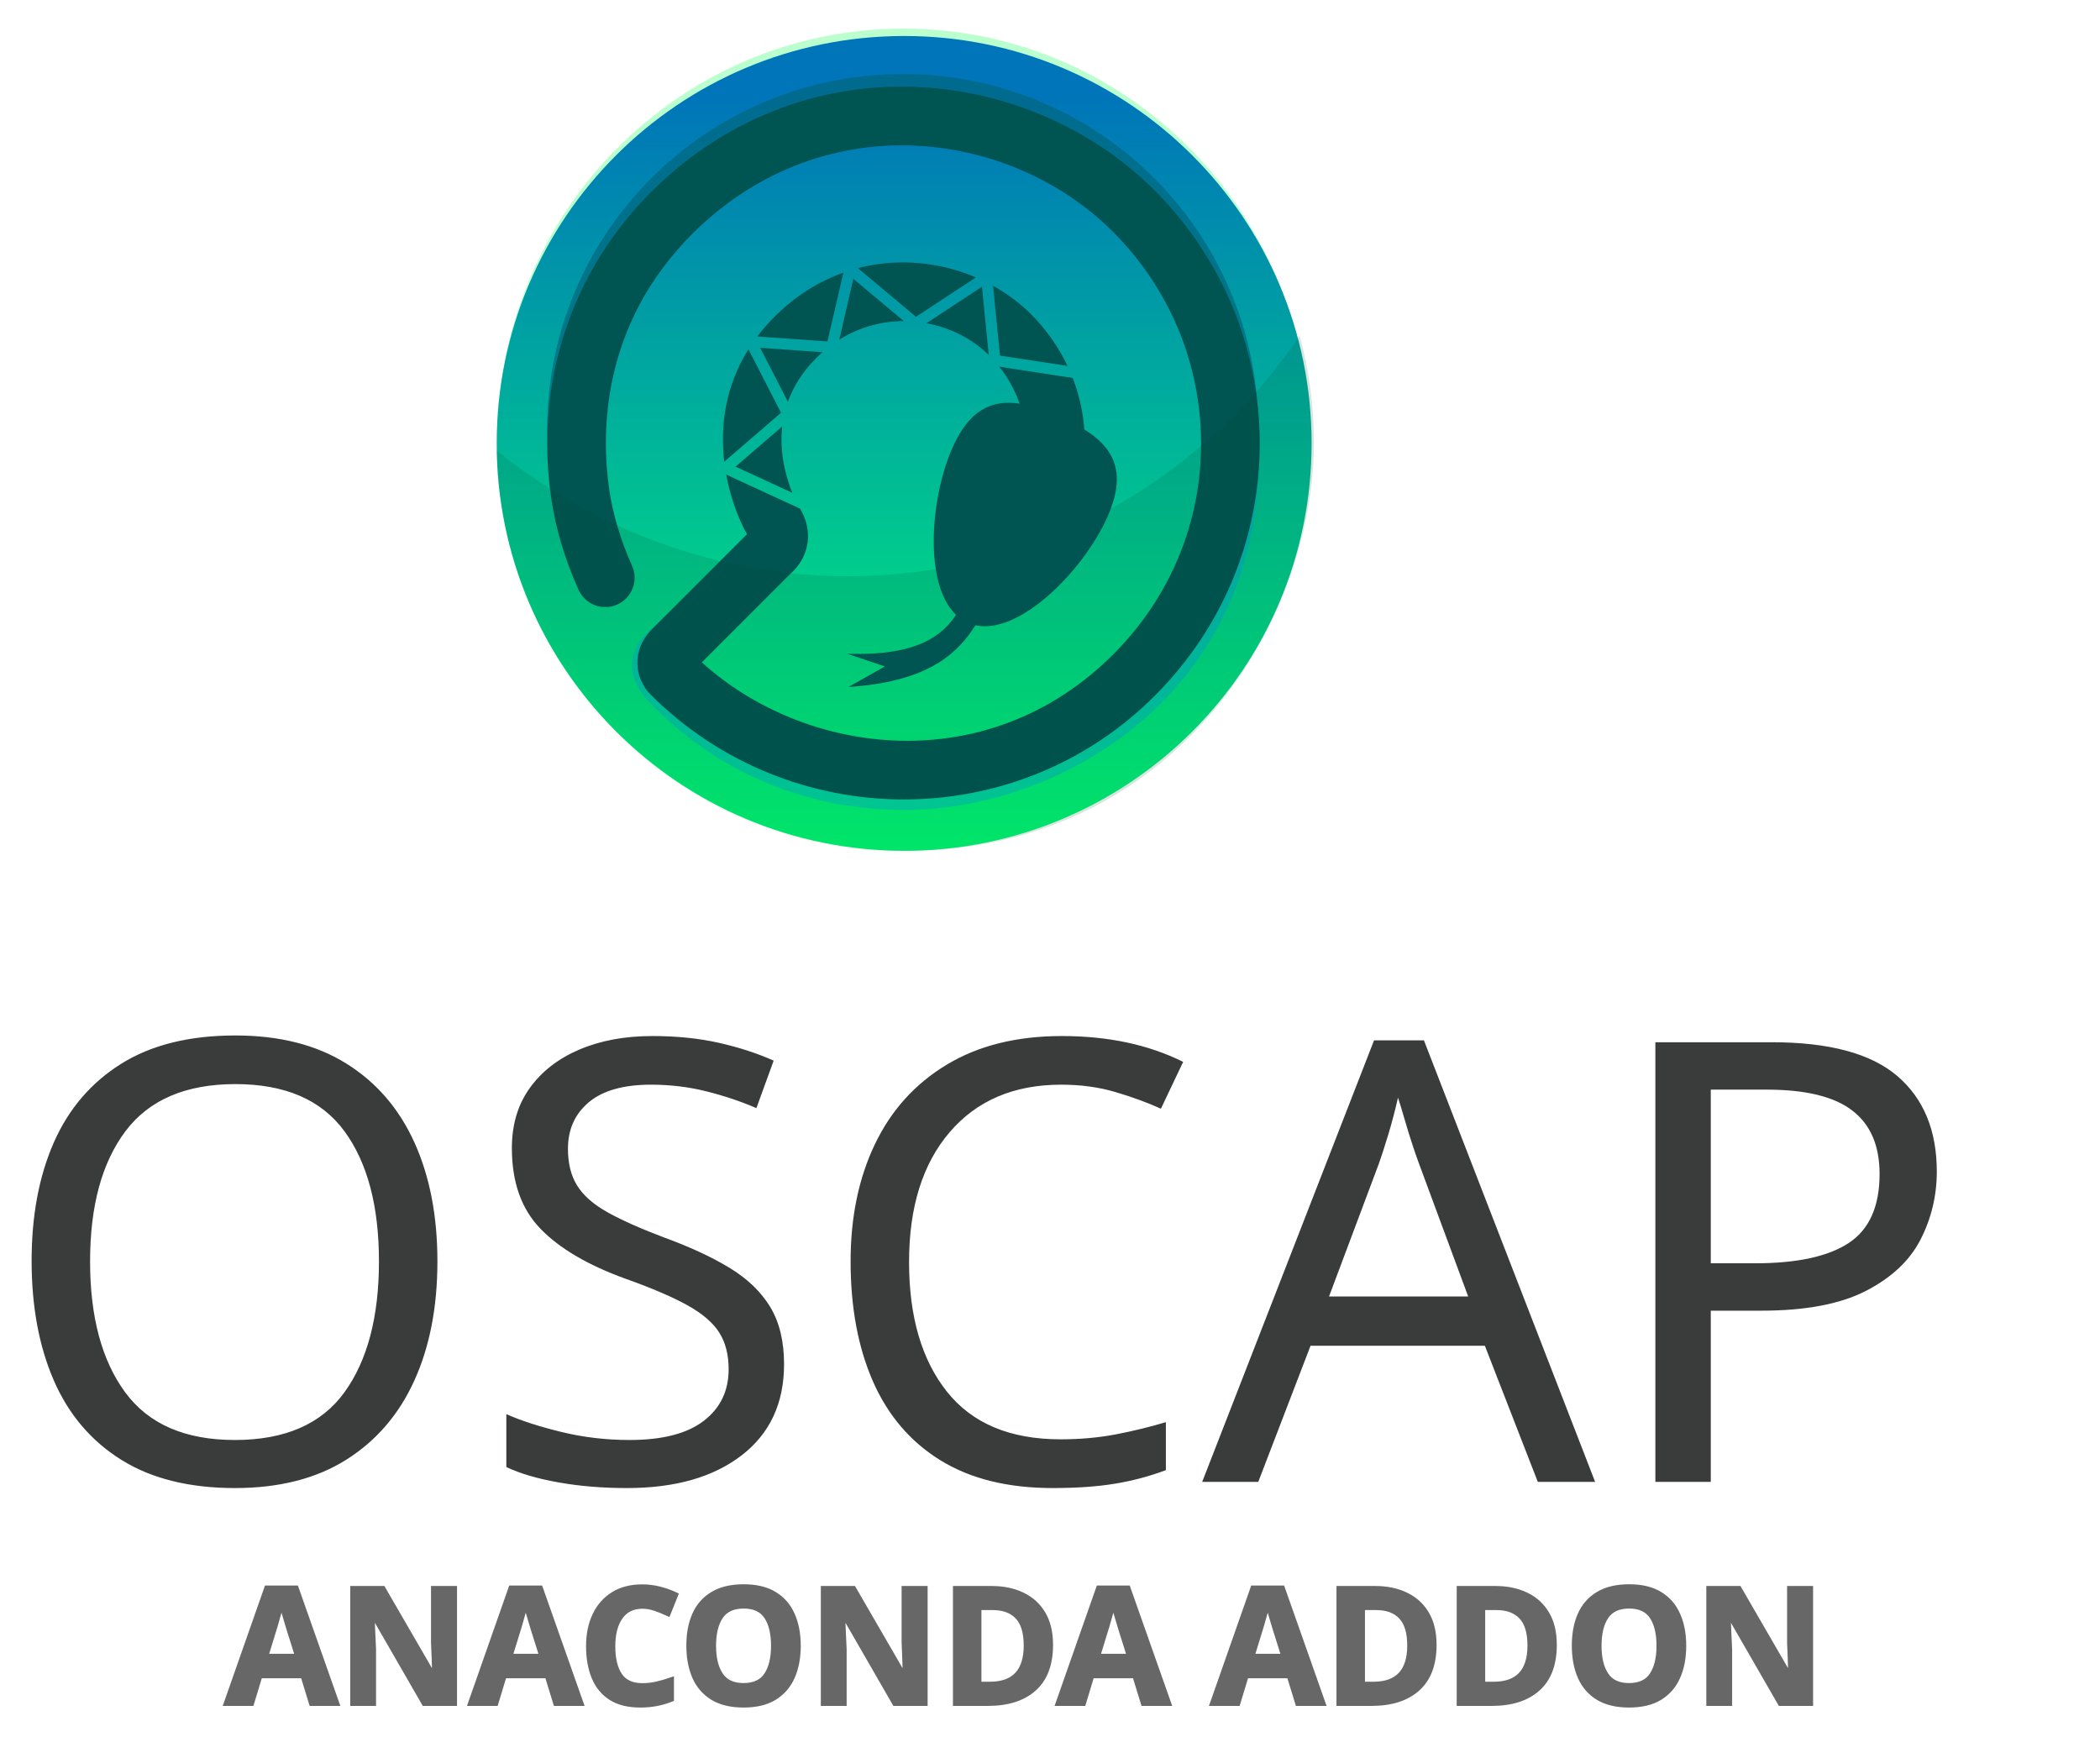
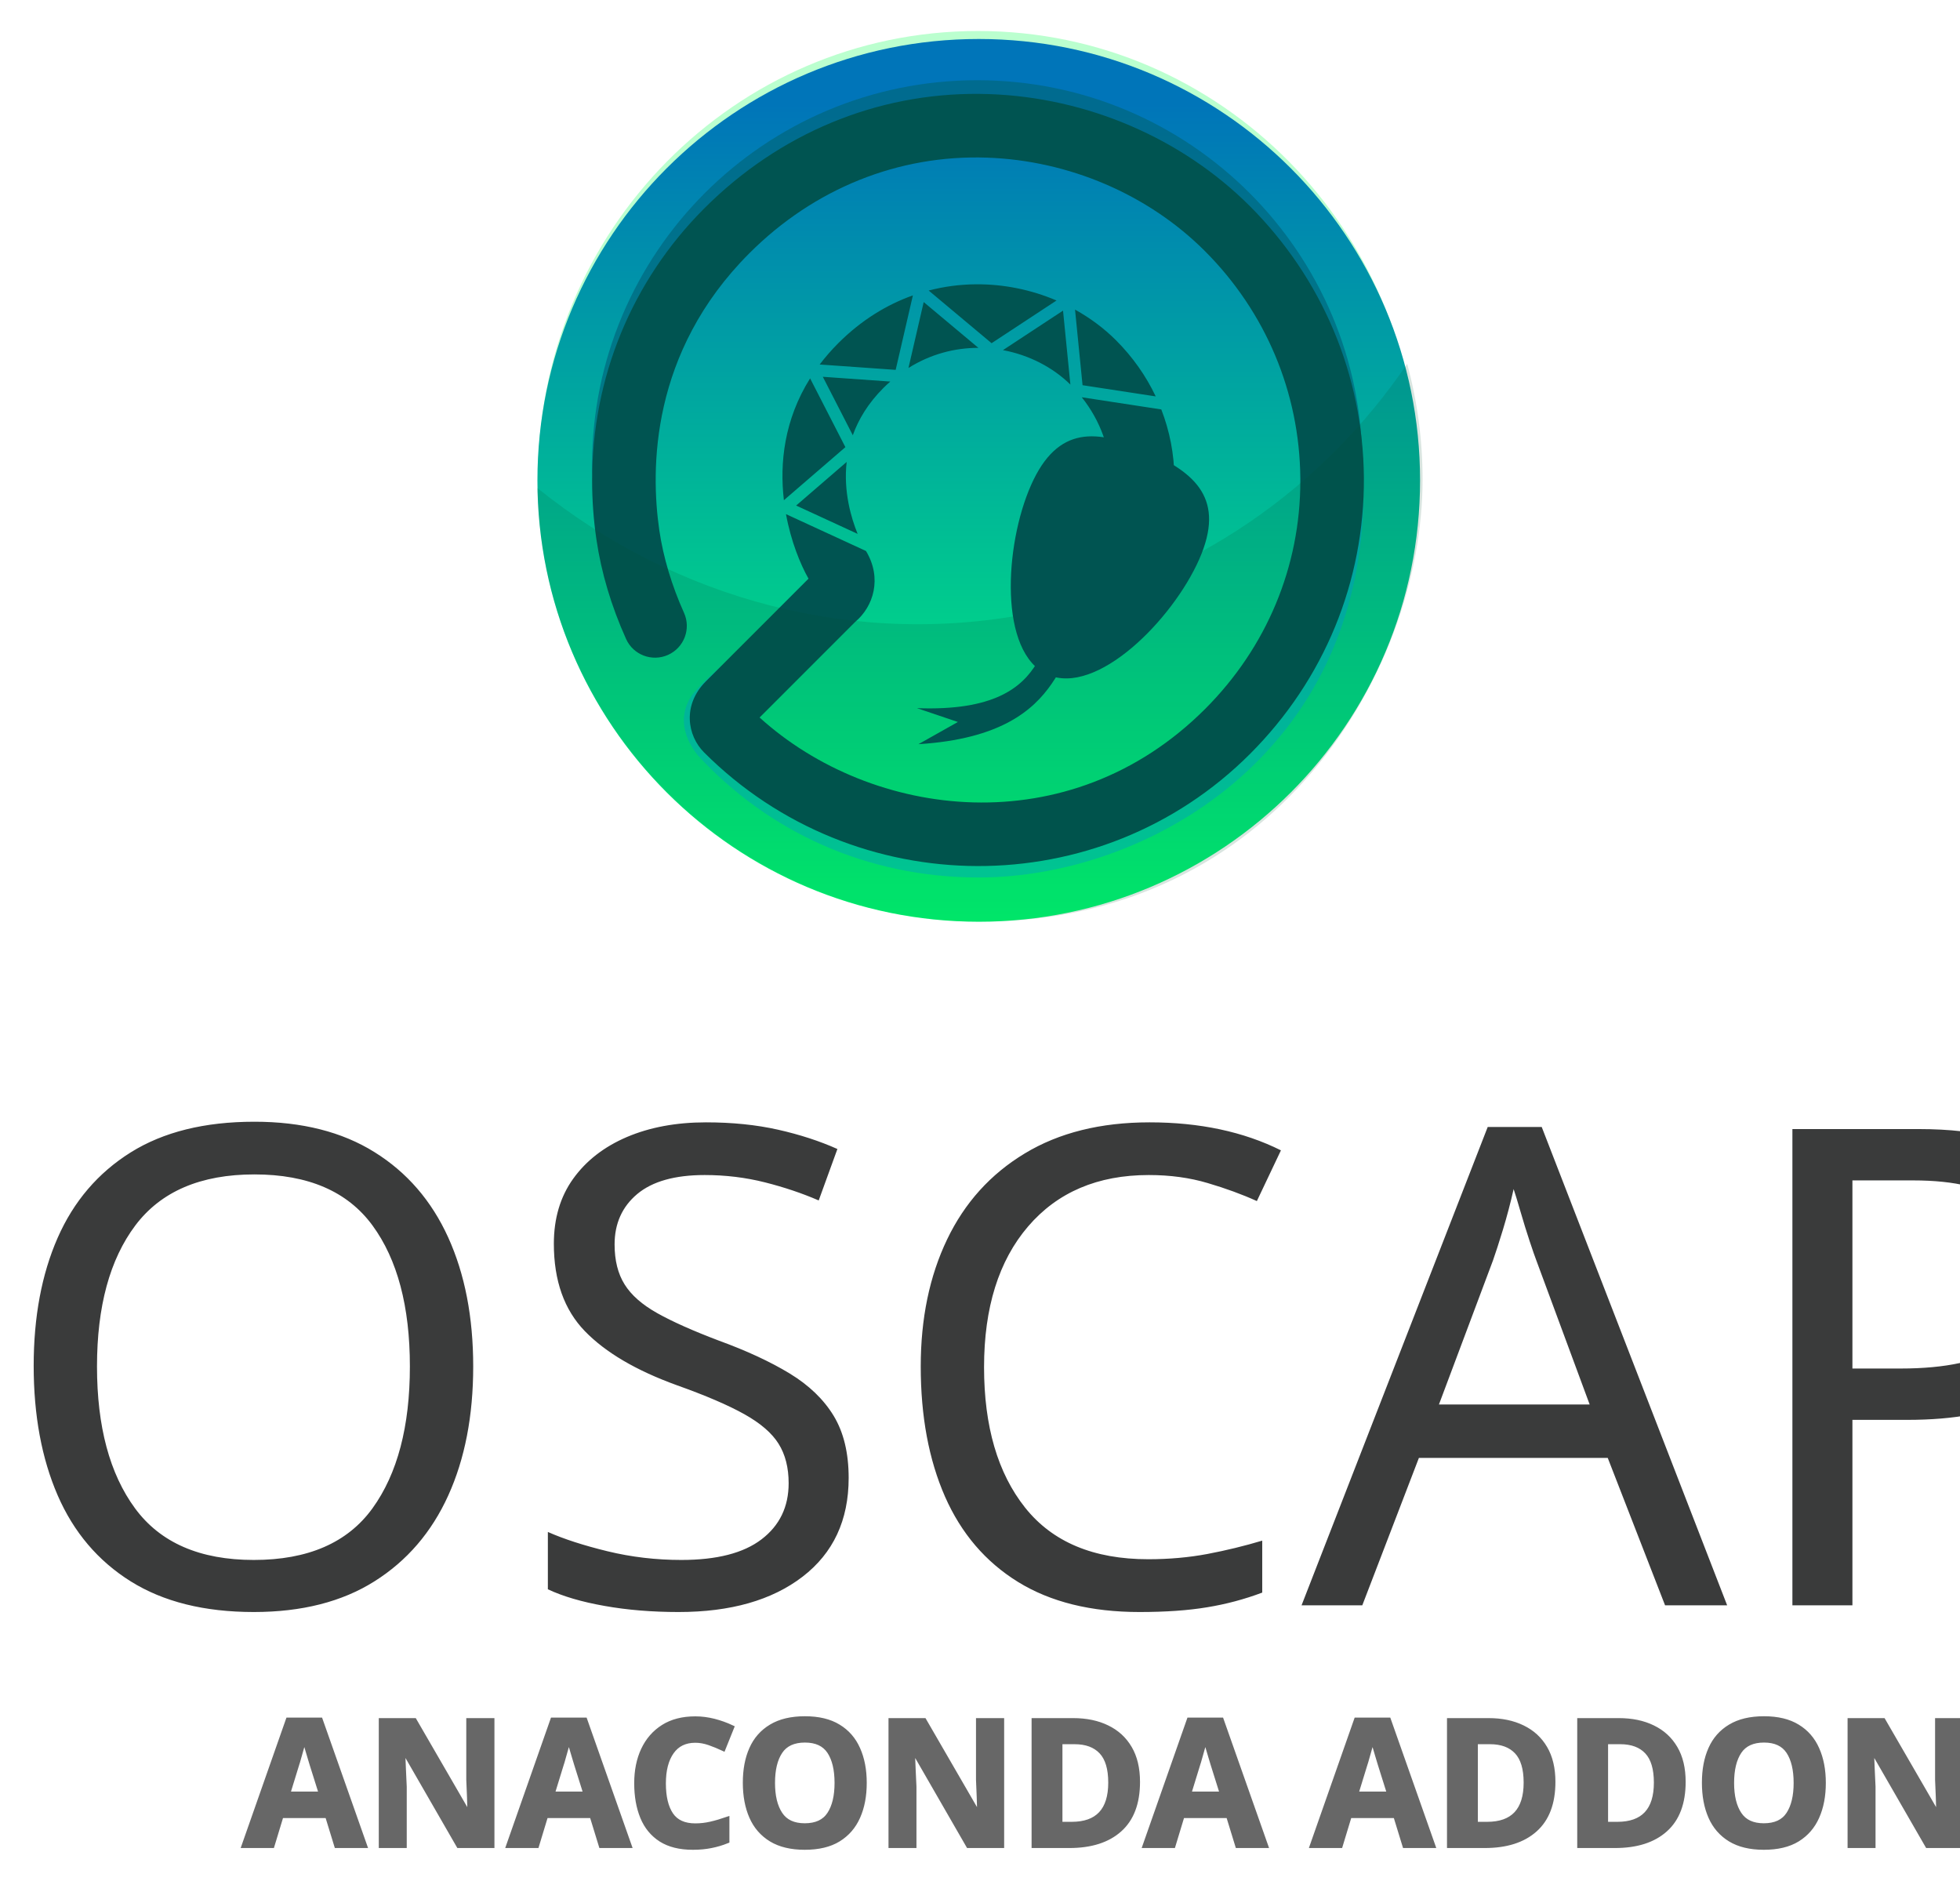
- <svg xmlns="http://www.w3.org/2000/svg" xmlns:xlink="http://www.w3.org/1999/xlink" version="1.1" width="366.996" height="303.548" viewBox="0 0 344.058 284.577" id="Layer_1" xml:space="preserve">
+ <svg xmlns="http://www.w3.org/2000/svg" xmlns:xlink="http://www.w3.org/1999/xlink" version="1.1" width="316.242" height="303.459" viewBox="0 0 296.476 284.493" id="Layer_1" xml:space="preserve">
  <defs id="defs47">
    <linearGradient xlink:href="#linearGradient5108" id="linearGradient5214" gradientUnits="userSpaceOnUse" gradientTransform="matrix(1.543449,0,0,1.543449,-974.3457,-49.67558)" x1="756.749" y1="61.417" x2="756.749" y2="280.283" />
    <linearGradient gradientTransform="matrix(1,0,0,-1,-168,-249)" gradientUnits="userSpaceOnUse" id="linearGradient5108" y2="-594.351" x2="348.174" y1="-266.701" x1="348.174">
      <stop offset="0" style="stop-color:#0075b9;stop-opacity:1" id="stop5110" />
      <stop offset="1" style="stop-color:#00ff73;stop-opacity:1" id="stop5112" />
    </linearGradient>
  </defs>
-   <text xml:space="preserve" style="font-style:normal;font-weight:normal;line-height:0%;font-family:sans-serif;letter-spacing:0px;word-spacing:0px;fill:#676767;fill-opacity:1;stroke:#676767;stroke-width:0.635px;stroke-linecap:butt;stroke-linejoin:miter;stroke-opacity:1" x="36.938" y="279.195" id="text4365">
-     <tspan x="36.938" y="279.195" id="tspan4369" style="font-style:normal;font-variant:normal;font-weight:600;font-stretch:normal;font-size:26.624px;line-height:125%;font-family:Titillium;-inkscape-font-specification:'Titillium Semi-Bold';fill:#676767;fill-opacity:1;stroke:#676767;stroke-width:0.635px;stroke-opacity:1">ANACONDA ADDON</tspan>
+   <text xml:space="preserve" style="font-style:normal;font-weight:normal;line-height:0%;font-family:sans-serif;letter-spacing:0px;word-spacing:0px;fill:#676767;fill-opacity:1;stroke:#676767;stroke-width:0.635px;stroke-linecap:butt;stroke-linejoin:miter;stroke-opacity:1" x="36.853" y="279.195" id="text4365">
+     <tspan x="36.853" y="279.195" id="tspan4369" style="font-style:normal;font-variant:normal;font-weight:600;font-stretch:normal;font-size:26.624px;line-height:125%;font-family:Titillium;-inkscape-font-specification:'Titillium Semi-Bold';fill:#676767;fill-opacity:1;stroke:#676767;stroke-width:0.635px;stroke-opacity:1">ANACONDA ADDON</tspan>
  </text>
-   <text xml:space="preserve" style="font-style:normal;font-weight:normal;line-height:0%;font-family:sans-serif;letter-spacing:0px;word-spacing:0px;fill:#3a3b3b;fill-opacity:1;stroke:none;stroke-width:1px;stroke-linecap:butt;stroke-linejoin:miter;stroke-opacity:1" x="-0.978" y="242.8" id="text4373">
-     <tspan id="tspan4375" x="-0.978" y="242.8" style="font-style:normal;font-variant:normal;font-weight:normal;font-stretch:normal;font-size:100.888px;line-height:10;font-family:Titillium;-inkscape-font-specification:Titillium;fill:#3a3b3b;fill-opacity:1">OSCAP</tspan>
+   <text xml:space="preserve" style="font-style:normal;font-weight:normal;line-height:0%;font-family:sans-serif;letter-spacing:0px;word-spacing:0px;fill:#3a3b3b;fill-opacity:1;stroke:none;stroke-width:1px;stroke-linecap:butt;stroke-linejoin:miter;stroke-opacity:1" x="-1.063" y="242.8" id="text4373">
+     <tspan id="tspan4375" x="-1.063" y="242.8" style="font-style:normal;font-variant:normal;font-weight:normal;font-stretch:normal;font-size:100.888px;line-height:10;font-family:Titillium;-inkscape-font-specification:Titillium;fill:#3a3b3b;fill-opacity:1">OSCAP</tspan>
  </text>
-   <g transform="matrix(0.3641671,0,0,0.3641671,75.87254,-0.7849148)" id="g5276-0-8">
+   <g transform="matrix(0.3641671,0,0,0.3641671,75.78702,-0.7849148)" id="g5276-0-8">
    <path style="fill:#bbffcf;fill-opacity:1" id="path5-2-4-0" d="m 198.1,15.027 c -100.908,0 -182.732,82.919 -182.732,185.191 0,3.499 0.326,6.91 0.526,10.358 5.324,-97.419 84.747,-174.827 182.203,-174.827 97.465,0 176.873,77.406 182.218,174.827 0.176,-3.449 0.506,-6.859 0.506,-10.358 C 380.811,97.95 299.009,15.027 198.1,15.027 Z" />
    <path style="opacity:1;fill:url(#linearGradient5214);fill-opacity:1;fill-rule:nonzero;stroke:none;stroke-width:3;stroke-linejoin:round;stroke-miterlimit:4;stroke-dasharray:none;stroke-opacity:1" d="M 198.427,18.352 A 183.31,183.31 0 0 0 15.119,201.661 183.31,183.31 0 0 0 198.427,384.973 183.31,183.31 0 0 0 381.739,201.661 183.31,183.31 0 0 0 198.427,18.352 Z" id="path4390-0-1-0" />
    <path d="m 197.793,45.026 c 86.508,0 156.923,68.642 159.842,154.442 0.034,-1.344 0.143,-2.664 0.143,-4.011 0,-88.36 -71.604,-159.983 -159.986,-159.983 -88.343,0 -159.988,71.629 -159.988,159.983 0,1.603 0.082,3.19 0.12,4.767 C 40.46,114.091 111.049,45.026 197.793,45.026 Z" id="path16-1-3-2" style="opacity:0.7;fill:#00667e;fill-opacity:1" />
    <path style="opacity:0.6;fill:#0095ff;fill-opacity:0.536" id="path20-5-6-2" d="m 198.429,357.066 c -43.885,0 -83.619,-17.696 -112.482,-46.329 -5.919,-6.689 5.979,-32.322 5.979,-32.322 0,0 -10.468,8.916 -13.21,13.381 -5.214,8.529 -2.427,17.213 2.96,23.992 29.198,31.781 70.188,50.81 116.757,50.81 69.806,0 159.79,-51.363 159.79,-160.365 C 322.897,267.417 253.943,356.639 198.429,357.066 Z" />
    <g id="g5279-4-8-2-4" transform="matrix(1.785213,0,0,1.785213,-250.1089,-148.3295)" style="fill:#005451;fill-opacity:1">
      <g id="g5303-9-0-0-6" style="fill:#005451;fill-opacity:1">
        <path id="path5305-7-7-5-7" transform="matrix(0.5601574,0,0,0.5601574,358.8931,83.08742)" d="m -191.957,41.148 c -42.656,-0.376 -83.056,16.401 -114.156,47.5 -30.27,30.268 -46.646,70.521 -46.646,113.121 0,8.085 0.593,16.244 1.793,24.445 2.005,13.7 6.134,27.607 12.309,41.312 2.985,6.646 10.805,9.61 17.449,6.621 6.653,-2.994 9.617,-10.813 6.623,-17.461 -5.091,-11.297 -8.637,-23.165 -10.258,-34.285 -3.681,-25.313 -3.741,-73.936 37.412,-115.076 26.86,-26.871 61.927,-40.97 98.711,-39.697 34.015,1.173 66.993,15.305 90.461,38.771 25.266,25.268 39.356,58.755 39.672,94.293 0.004,0.412 0.004,0.81 0.004,1.219 0,35.574 -14.017,69.16 -39.557,94.699 -56.482,56.479 -138.414,45.819 -185.047,3.551 l 39.746,-39.754 c 7.509,-6.299 11.284,-18.063 4.439,-29.416 a 2.5,2.5 0 0 1 -0.166,-0.07 l -33.061,-15.234 c 2.064,11.299 5.95,20.776 9.35,26.807 l -42.615,42.625 c -9.837,9.837 -7.741,22.55 -0.771,29.521 62.707,62.698 164.441,62.989 226.791,0.635 30.875,-30.877 47.564,-71.713 47.291,-114.818 -0.393,-42.504 -17.22,-82.541 -47.404,-112.729 -28.155,-28.153 -67.585,-45.1 -108.234,-46.49 -1.38,-0.048 -2.759,-0.078 -4.135,-0.09 z m -1.574,79.084 c -6.455,0.068 -12.98,0.905 -19.43,2.588 l 26.129,21.875 26.973,-17.732 c -10.402,-4.44 -21.92,-6.855 -33.672,-6.73 z m -25.988,4.605 c -10.921,3.886 -21.476,10.34 -30.93,19.791 -2.916,2.918 -5.499,5.897 -7.787,8.916 l 31.568,2.227 z m 4.49,2.773 -6.324,27.371 c 9.229,-5.787 19.277,-8.362 29.045,-8.352 z m 62.859,3.129 3.123,31.404 30.391,4.65 c -4.031,-8.501 -9.562,-16.38 -16.477,-23.295 -4.958,-4.958 -10.723,-9.248 -17.037,-12.76 z m -4.984,0.428 -24.959,16.408 c 10.781,2.006 20.671,7.09 28.016,14.307 z m -99.777,27.482 12.455,24.273 c 2.355,-6.583 6.347,-13.264 12.699,-19.619 0.94,-0.941 1.901,-1.823 2.871,-2.678 z m -5.283,0.656 c -10.759,17.155 -12.691,35.193 -10.885,50.6 l 25.543,-22.035 z m 112.846,7.846 c 7.728,9.72 11.983,21.445 12.068,33.656 v 0.365 c 26.394,-0.548 1.6e-4,-0.365 26.395,-0.549 -0.063,-9.823 -1.939,-19.411 -5.43,-28.416 z m -97.658,26.863 -20.986,18.107 25.543,11.771 c -2.703,-6.63 -5.938,-17.613 -4.557,-29.879 z" style="fill:#005451;fill-opacity:1" />
      </g>
    </g>
    <path style="opacity:0.15;fill:#00532d;fill-opacity:1" id="path28-7-4" d="m 382.782,201.356 c 0,-16.643 -2.236,-32.782 -6.396,-48.107 -34.876,51.301 -88.216,89.394 -152.954,102.948 -75.79,15.854 -151.174,-5.269 -208.314,-51.325 1.876,99.779 83.444,180.102 183.812,180.102 121.897,0 183.852,-103.669 183.852,-183.617 z" />
    <path style="opacity:1;fill:#005451;fill-opacity:1;stroke:none;stroke-width:1;stroke-linejoin:round;stroke-miterlimit:4;stroke-dasharray:none;stroke-opacity:1" d="m 289.96,234.551 c -11.109,25.084 -42.547,56.822 -62.918,47.8 -20.371,-9.022 -17.997,-53.631 -6.889,-78.715 11.109,-25.084 27.624,-23.126 47.995,-14.104 20.371,9.022 32.92,19.935 21.811,45.019 z" id="path5045-4-3" />
    <path id="path5142-6-8" d="m 248.285,264.78 c -3.835,-15.421 -9.157,-9.328 -9.157,-9.328 -19.561,1.902 -2.453,43.231 -66.367,40.818 16.997,5.744 0,0 16.997,5.744 -16.37,9.219 0,0 -16.37,9.219 67.978,-4.239 54.793,-47.459 74.897,-46.454 z" style="fill:#005451;fill-opacity:1;fill-rule:evenodd;stroke:none;stroke-width:1px;stroke-linecap:butt;stroke-linejoin:miter;stroke-opacity:1" />
  </g>
</svg>
